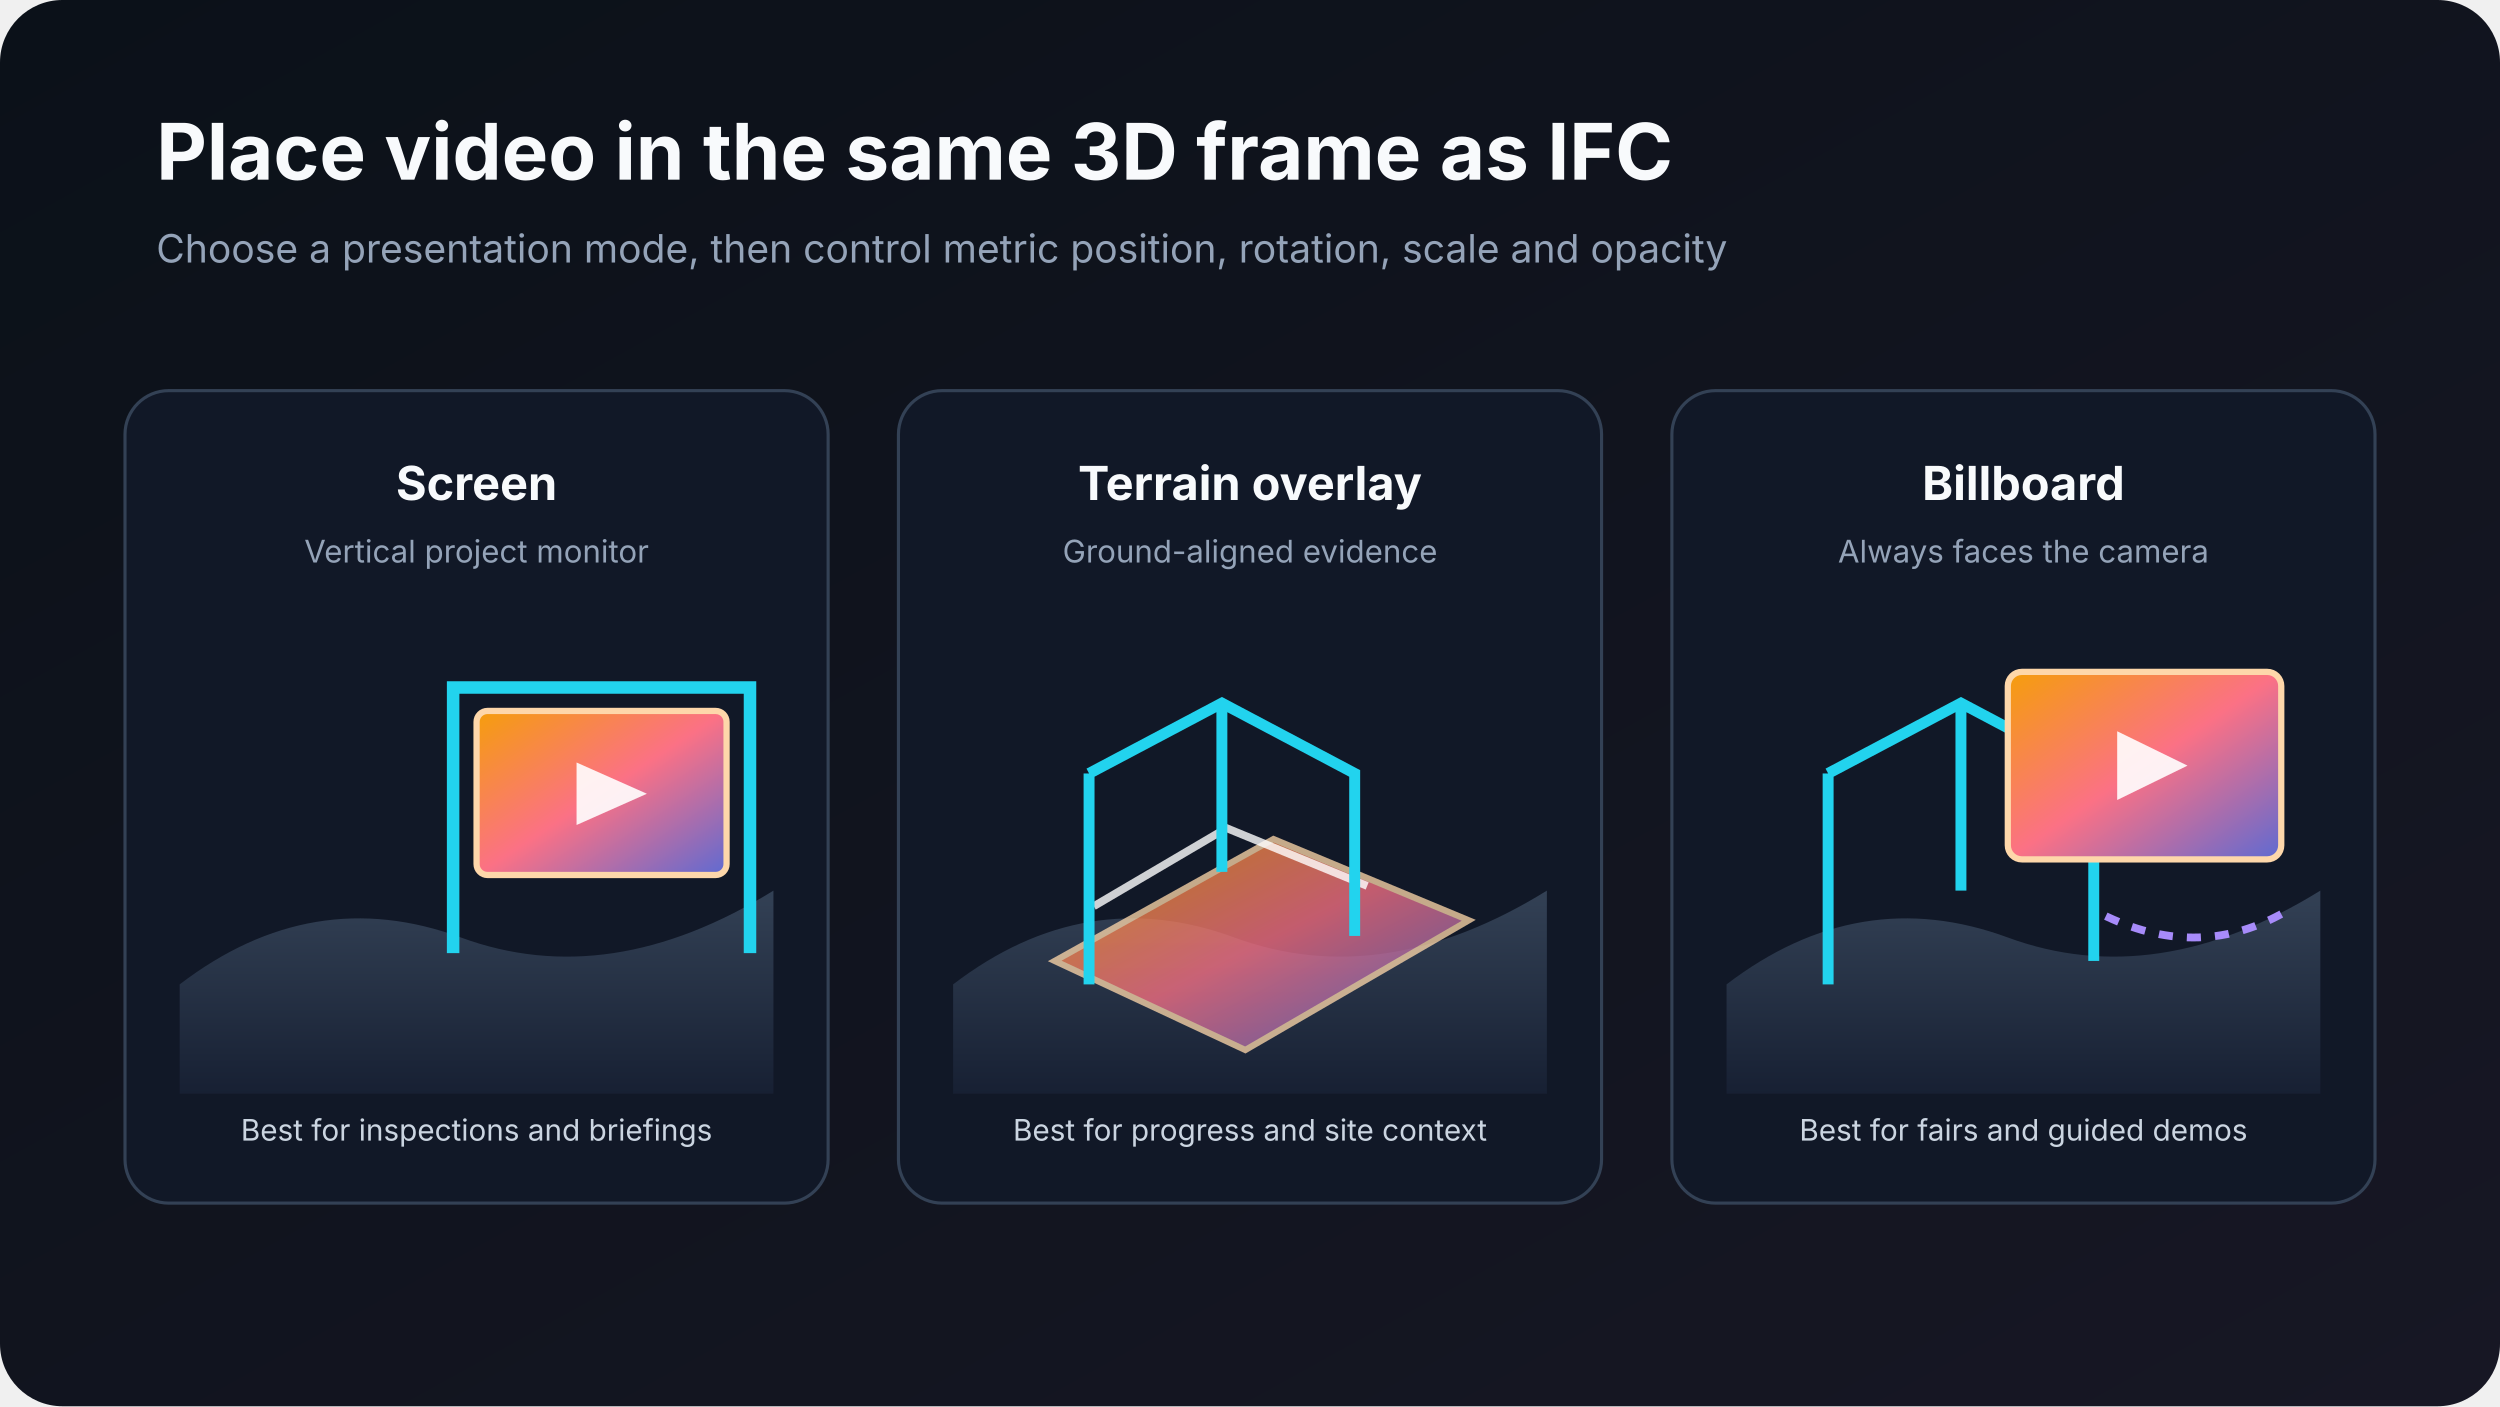
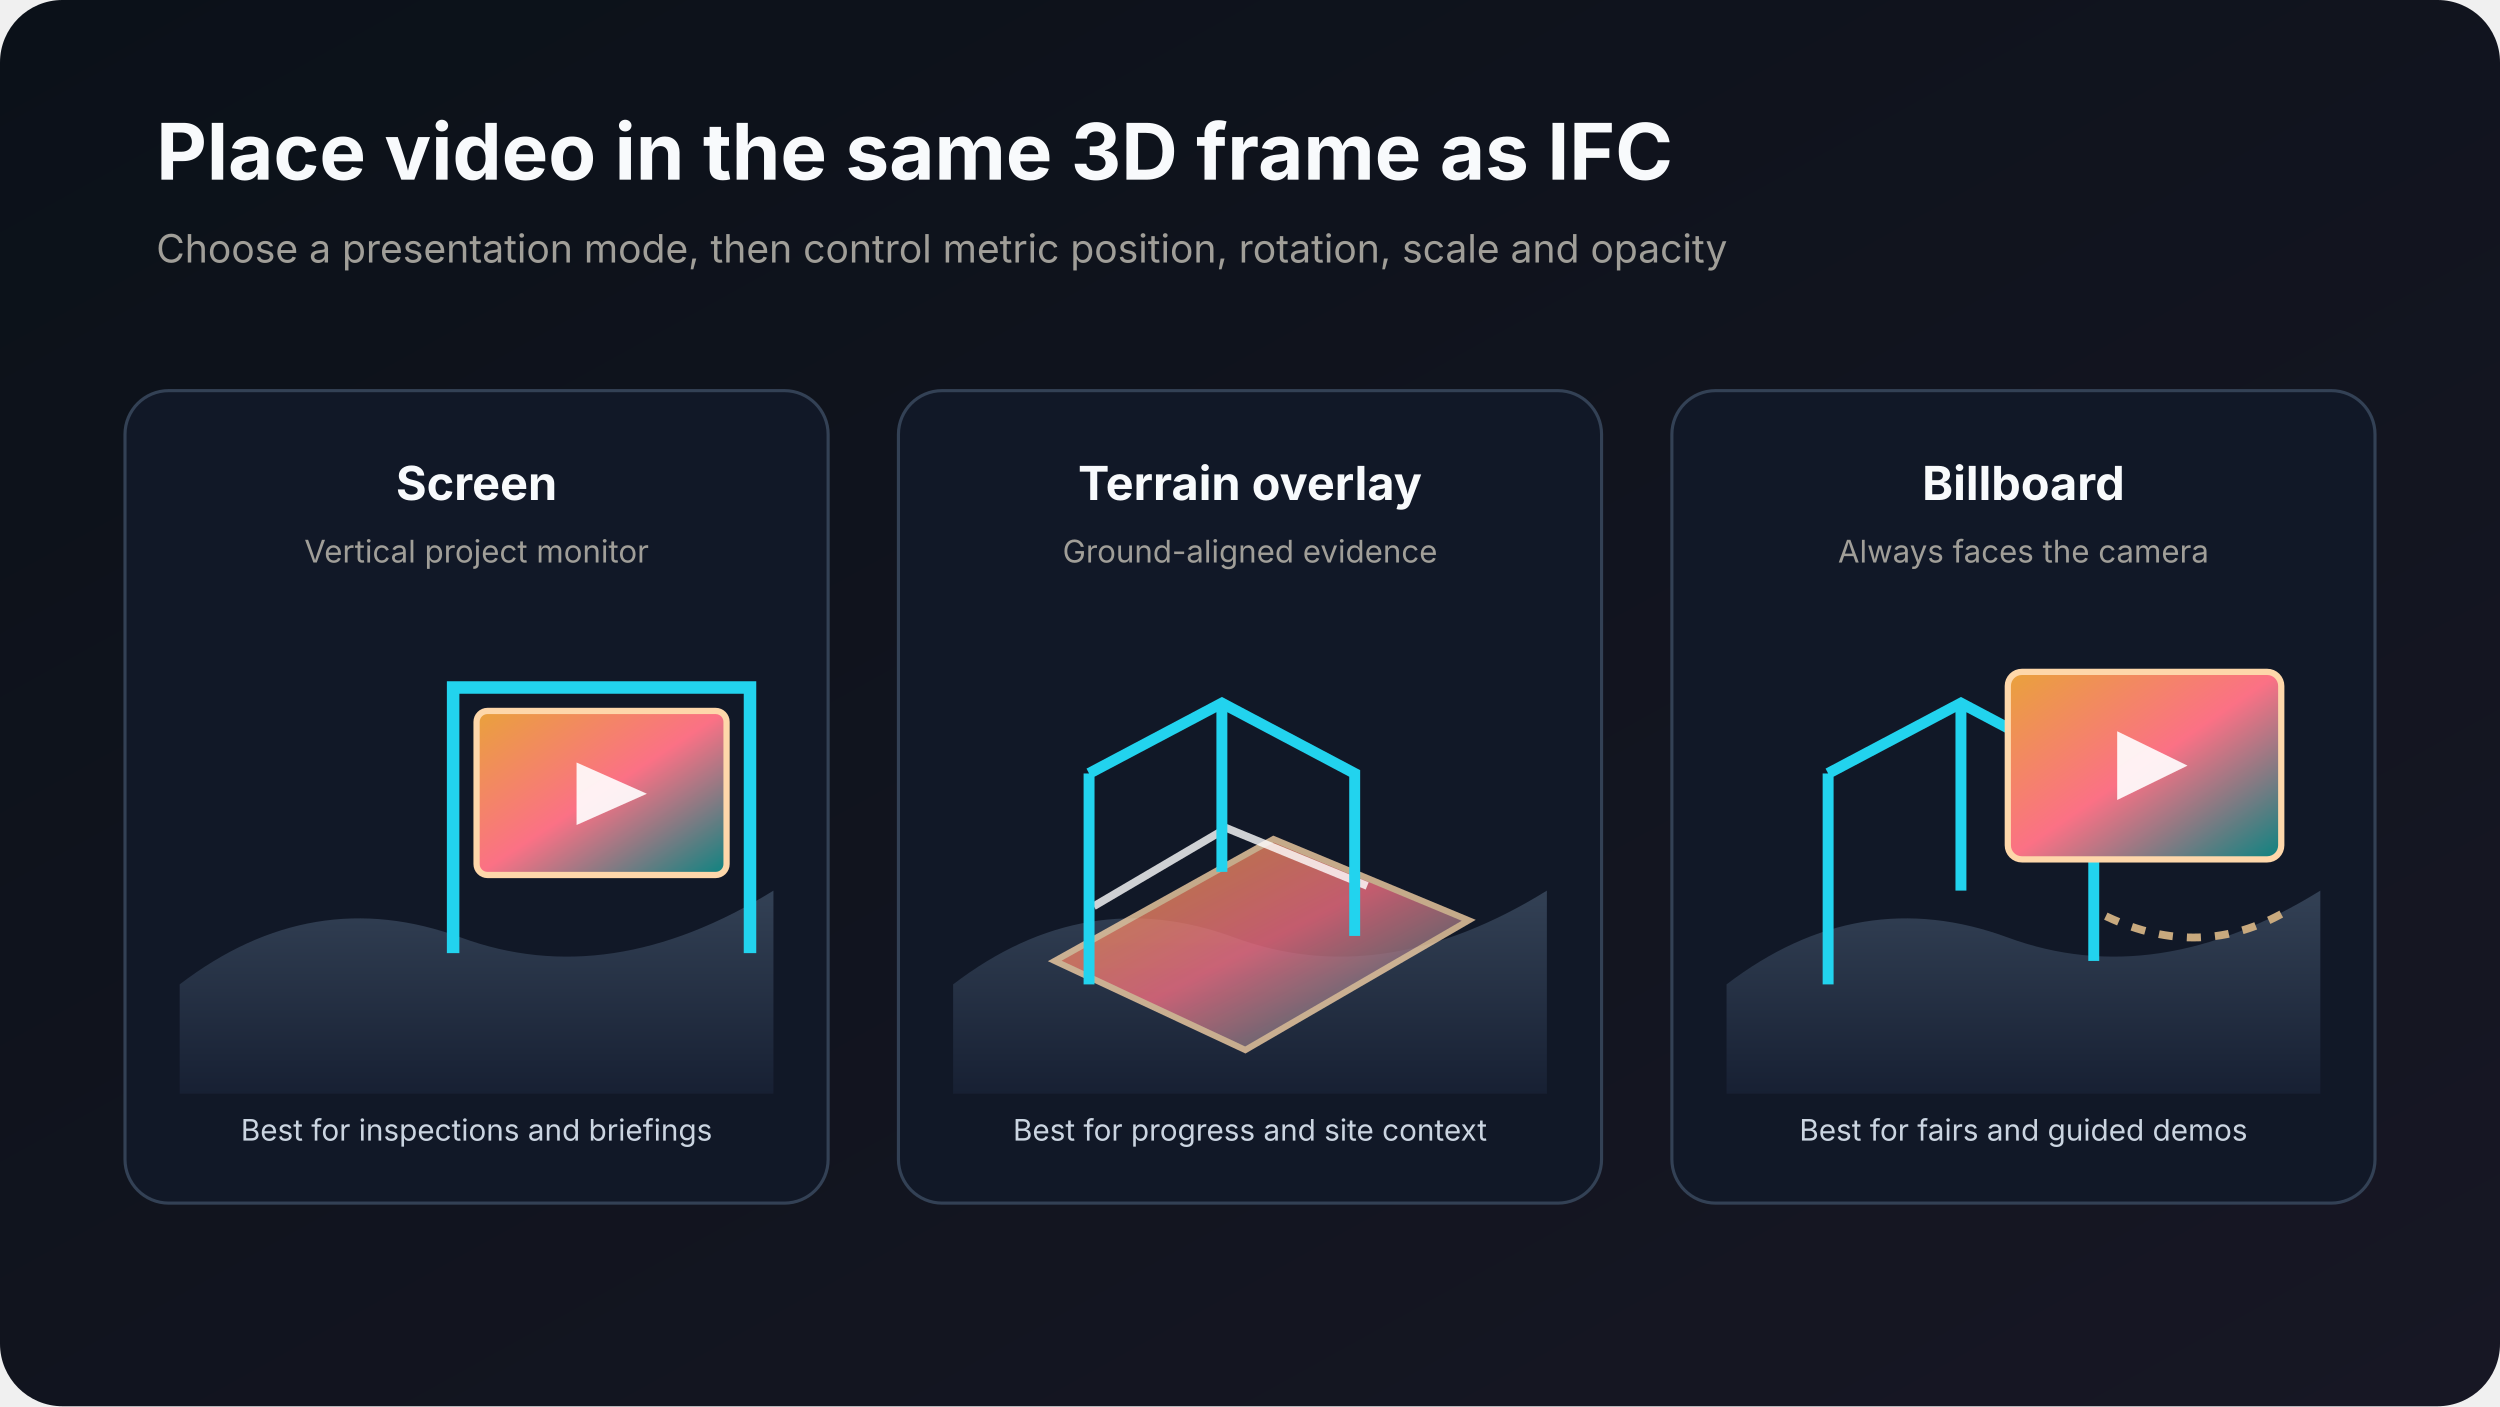
<svg xmlns="http://www.w3.org/2000/svg" width="1600" height="900" viewBox="0 0 1600 900" role="img" aria-labelledby="title desc">
  <defs>
    <linearGradient id="bg2" x1="0" y1="0" x2="1" y2="1">
      <stop stop-color="#0b1119" />
      <stop offset="1" stop-color="#171724" />
    </linearGradient>
    <linearGradient id="terrain" x1="0" y1="0" x2="0" y2="1">
      <stop stop-color="#334155" />
      <stop offset="1" stop-color="#172033" />
    </linearGradient>
    <linearGradient id="video" x1="0" y1="0" x2="1" y2="1">
-       <stop stop-color="#f59e0b" />
+       <stop stop-color="#e9a23b" />
      <stop offset=".5" stop-color="#fb7185" />
-       <stop offset="1" stop-color="#5e6ad2" />
+       <stop offset="1" stop-color="#0a8481" />
    </linearGradient>
  </defs>
  <rect width="1600" height="900" rx="40" fill="url(#bg2)" />
  <text x="100" y="115" fill="#f8fafc" font-family="Inter,Segoe UI,sans-serif" font-size="50" font-weight="700">Place video in the same 3D frame as IFC</text>
-   <text x="100" y="168" fill="#94a3b8" font-family="Inter,Segoe UI,sans-serif" font-size="25">Choose a presentation mode, then control metric position, rotation, scale and opacity</text>
+   <text x="100" y="168" fill="#a09e98" font-family="Inter,Segoe UI,sans-serif" font-size="25">Choose a presentation mode, then control metric position, rotation, scale and opacity</text>
  <g font-family="Inter,Segoe UI,sans-serif">
    <g transform="translate(80 250)">
      <rect width="450" height="520" rx="28" fill="#111827" stroke="#334155" stroke-width="2" />
      <path d="M35 380Q120 315 215 350T415 320V450H35Z" fill="url(#terrain)" />
      <path d="M210 360V190h190v170" fill="none" stroke="#22d3ee" stroke-width="8" />
      <rect x="225" y="205" width="160" height="105" rx="7" fill="url(#video)" stroke="#fed7aa" stroke-width="4" />
      <path d="M289 238l45 20-45 20z" fill="#fff" opacity=".9" />
      <text x="225" y="70" text-anchor="middle" fill="#f8fafc" font-size="30" font-weight="700">Screen</text>
-       <text x="225" y="110" text-anchor="middle" fill="#94a3b8" font-size="20">Vertical project monitor</text>
+       <text x="225" y="110" text-anchor="middle" fill="#a09e98" font-size="20">Vertical project monitor</text>
      <text x="225" y="480" text-anchor="middle" fill="#cbd5e1" font-size="19">Best for inspections and briefings</text>
    </g>
    <g transform="translate(575 250)">
      <rect width="450" height="520" rx="28" fill="#111827" stroke="#334155" stroke-width="2" />
      <path d="M35 380Q120 315 215 350T415 320V450H35Z" fill="url(#terrain)" />
      <path d="M100 365l140-78 125 52-143 83z" fill="url(#video)" opacity=".76" stroke="#fed7aa" stroke-width="4" />
      <path d="M125 330l85-50 90 37" fill="none" stroke="#fff" stroke-width="5" opacity=".8" />
      <path d="M122 380V245M122 245l85-45 85 45v104M207 200v108" fill="none" stroke="#22d3ee" stroke-width="7" />
      <text x="225" y="70" text-anchor="middle" fill="#f8fafc" font-size="30" font-weight="700">Terrain overlay</text>
-       <text x="225" y="110" text-anchor="middle" fill="#94a3b8" font-size="20">Ground-aligned evidence</text>
+       <text x="225" y="110" text-anchor="middle" fill="#a09e98" font-size="20">Ground-aligned evidence</text>
      <text x="225" y="480" text-anchor="middle" fill="#cbd5e1" font-size="19">Best for progress and site context</text>
    </g>
    <g transform="translate(1070 250)">
      <rect width="450" height="520" rx="28" fill="#111827" stroke="#334155" stroke-width="2" />
      <path d="M35 380Q120 315 215 350T415 320V450H35Z" fill="url(#terrain)" />
      <path d="M100 380V245M100 245l85-45 85 45v120M185 200v120" fill="none" stroke="#22d3ee" stroke-width="7" />
      <g transform="translate(215 180)">
        <rect width="175" height="120" rx="9" fill="url(#video)" stroke="#fed7aa" stroke-width="4" />
        <path d="M70 38l45 22-45 22z" fill="#fff" opacity=".9" />
      </g>
-       <path d="M390 335q-55 30-115 0" fill="none" stroke="#a78bfa" stroke-width="5" stroke-dasharray="9 9" />
+       <path d="M390 335q-55 30-115 0" fill="none" stroke="#c8a97e" stroke-width="5" stroke-dasharray="9 9" />
      <text x="225" y="70" text-anchor="middle" fill="#f8fafc" font-size="30" font-weight="700">Billboard</text>
-       <text x="225" y="110" text-anchor="middle" fill="#94a3b8" font-size="20">Always faces the camera</text>
+       <text x="225" y="110" text-anchor="middle" fill="#a09e98" font-size="20">Always faces the camera</text>
      <text x="225" y="480" text-anchor="middle" fill="#cbd5e1" font-size="19">Best for fairs and guided demos</text>
    </g>
  </g>
</svg>
